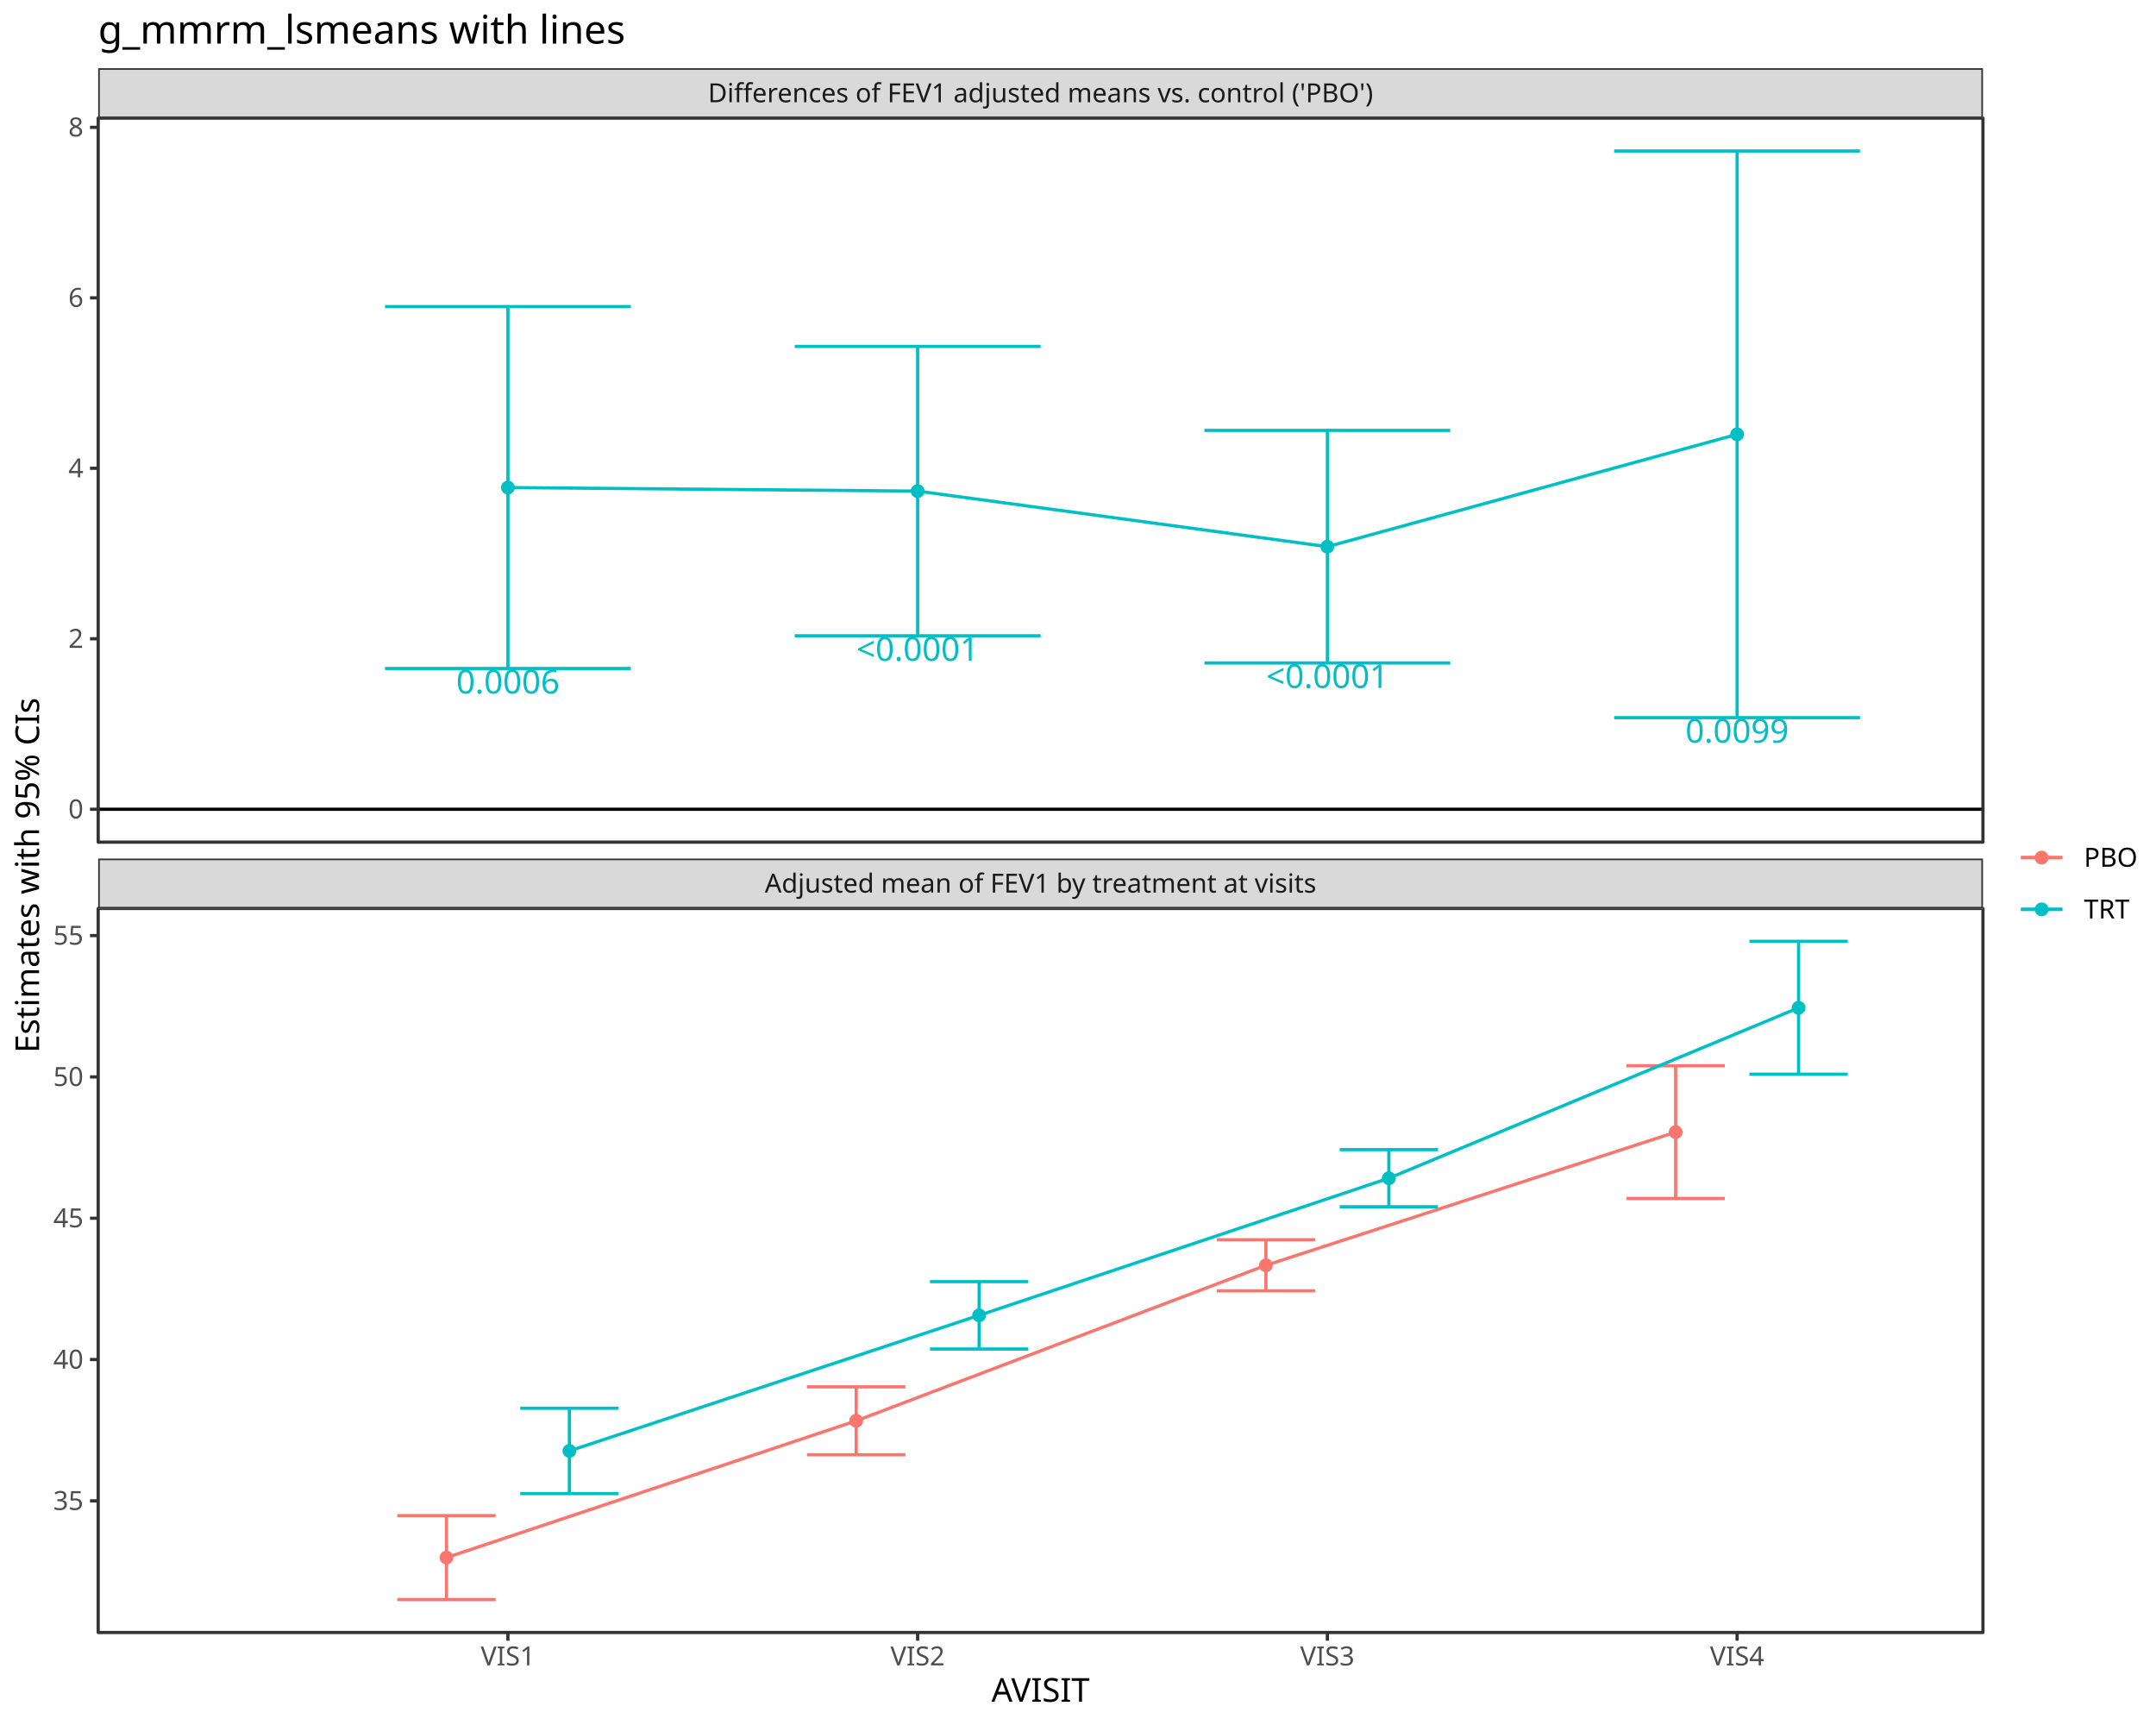
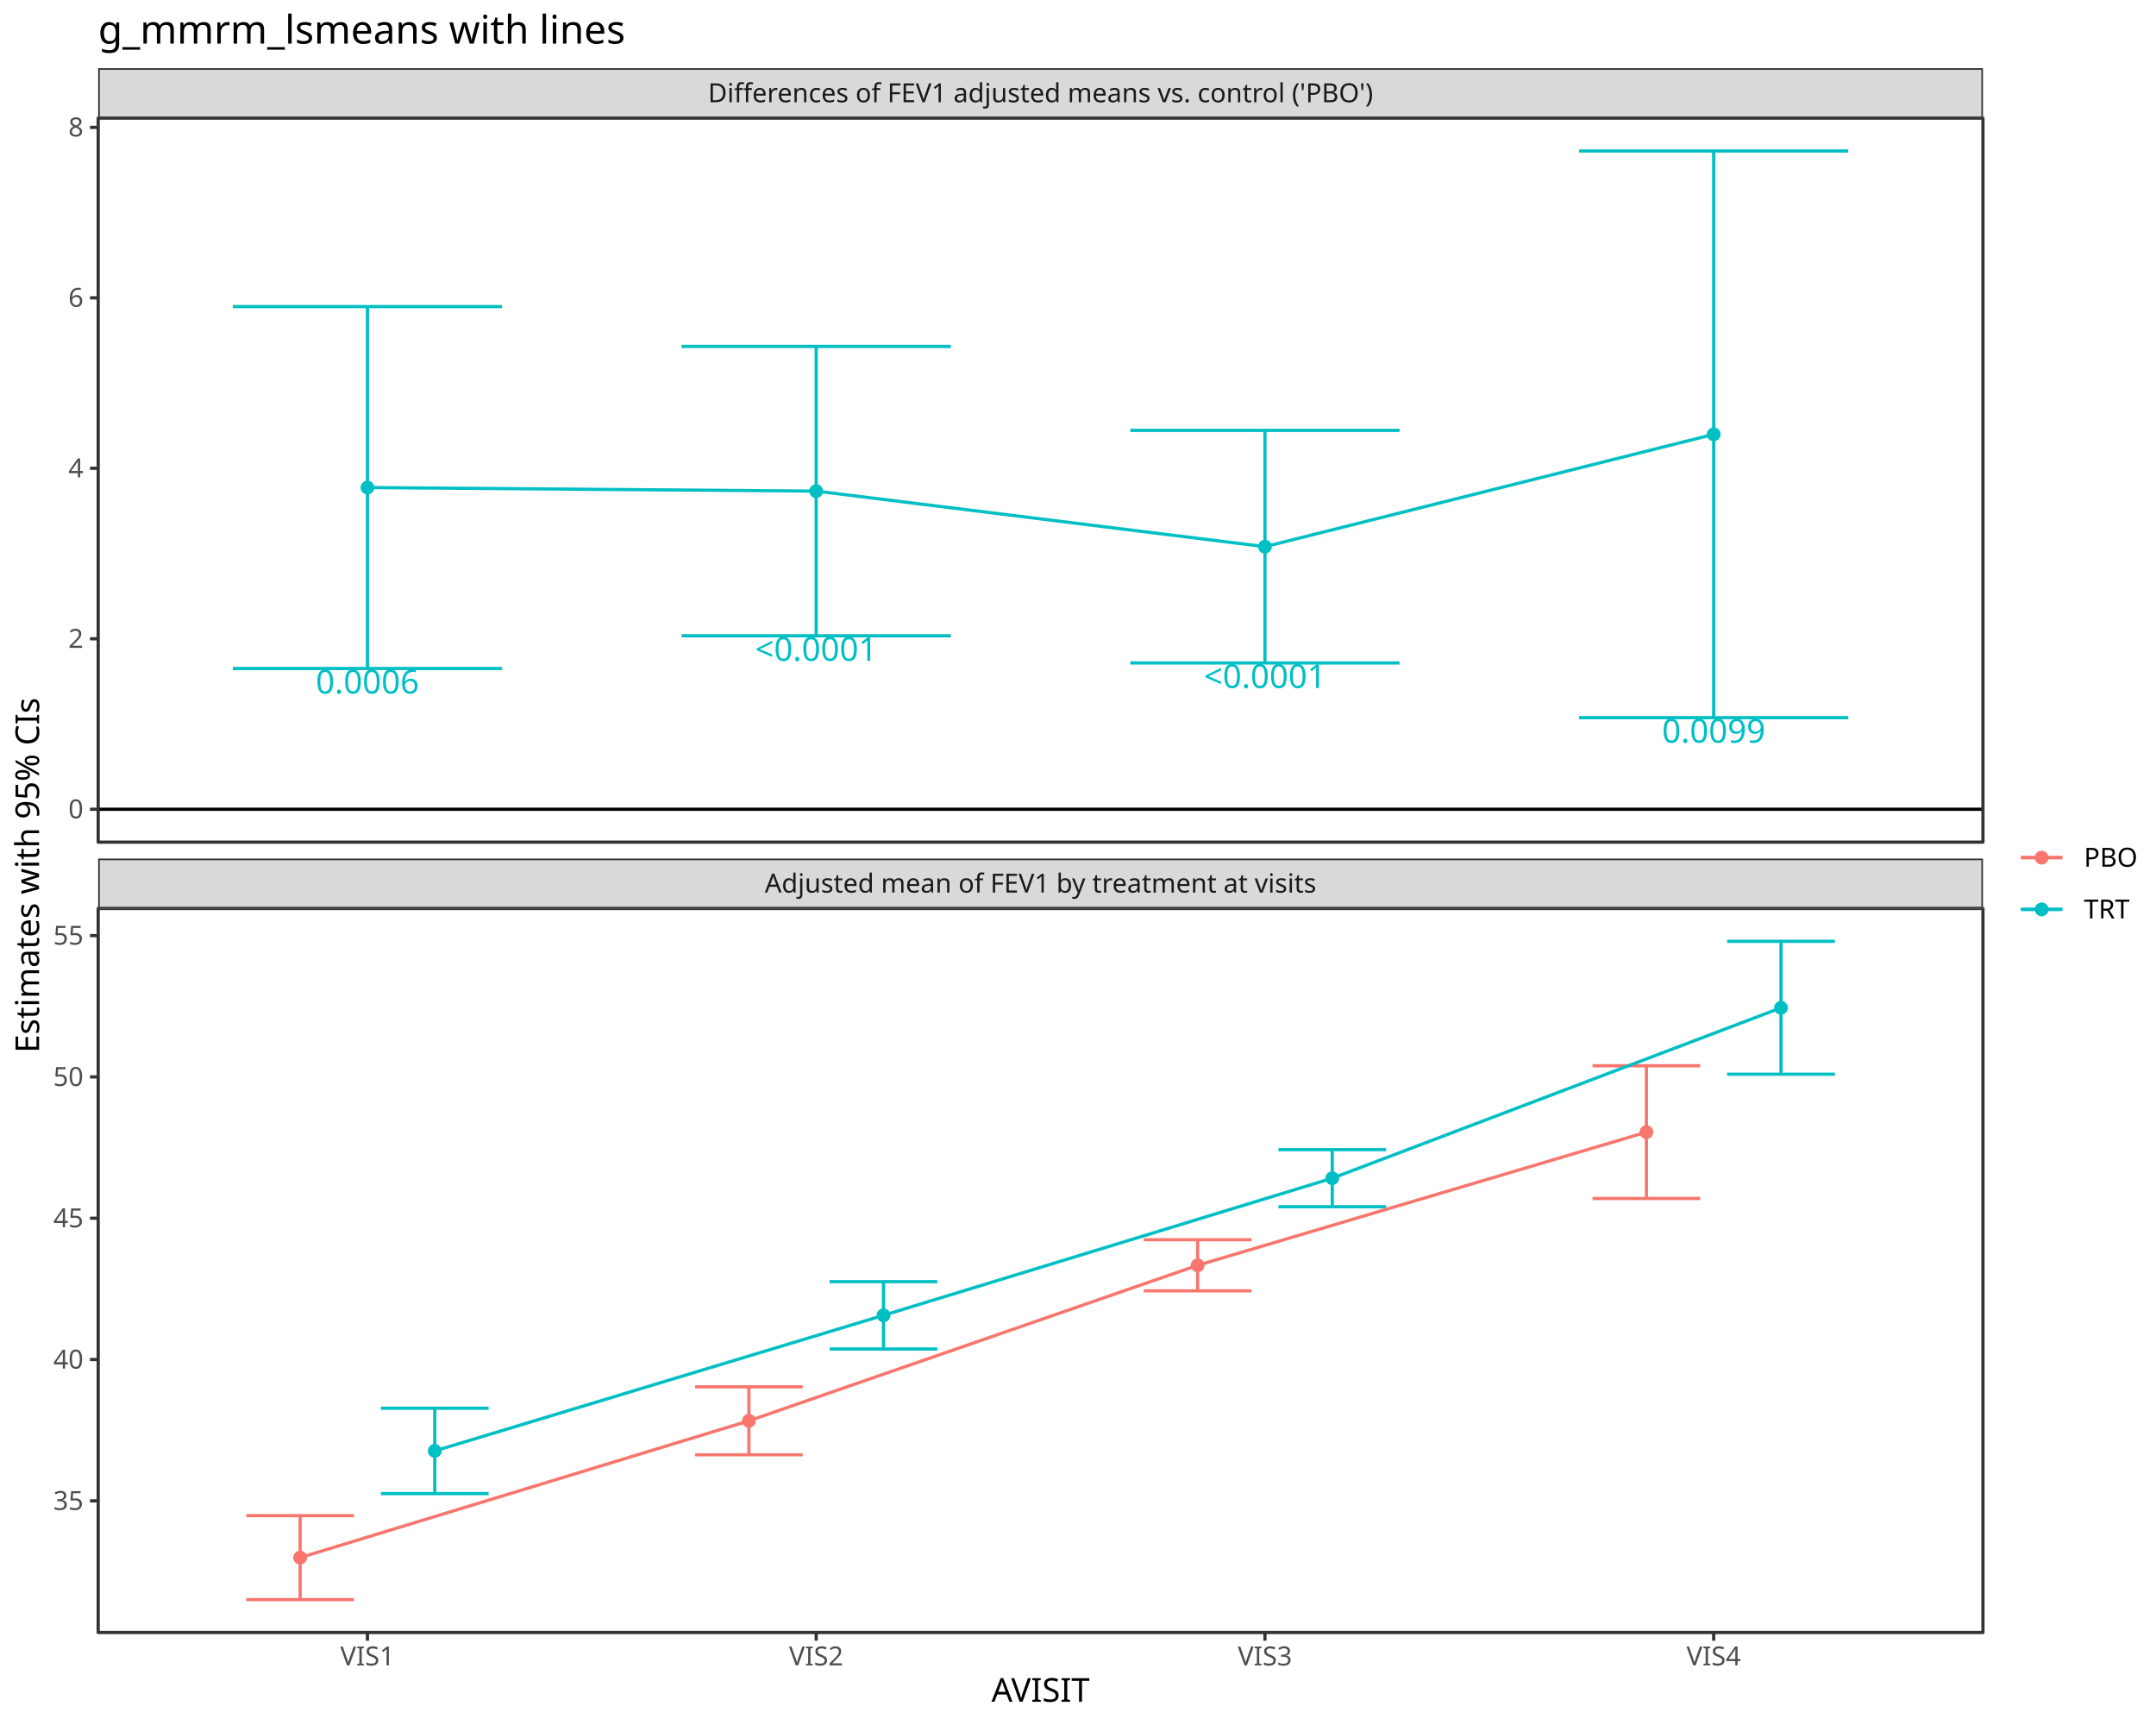
<svg xmlns="http://www.w3.org/2000/svg" class="svglite" data-engine-version="2.0" width="720.00pt" height="576.00pt" viewBox="0 0 720.00 576.00">
  <defs>
    <style type="text/css">
    .svglite line, .svglite polyline, .svglite polygon, .svglite path, .svglite rect, .svglite circle {
      fill: none;
      stroke: #000000;
      stroke-linecap: round;
      stroke-linejoin: round;
      stroke-miterlimit: 10.00;
    }
  </style>
  </defs>
  <rect width="100%" height="100%" style="stroke: none; fill: #FFFFFF;" />
  <defs>
    <clipPath id="cpMC4wMHw3MjAuMDB8MC4wMHw1NzYuMDA=">
      <rect x="0.00" y="0.00" width="720.00" height="576.00" />
    </clipPath>
  </defs>
  <g clip-path="url(#cpMC4wMHw3MjAuMDB8MC4wMHw1NzYuMDA=)">
    <rect x="0.00" y="0.00" width="720.00" height="576.00" style="stroke-width: 1.07; stroke: #FFFFFF; fill: #FFFFFF;" />
    <rect x="32.79" y="39.43" width="629.42" height="241.77" style="stroke-width: 1.07; stroke: none; fill: #FFFFFF;" />
-     <polyline points="128.57,102.37 210.67,102.37 " style="stroke-width: 1.07; stroke: #00BFC4; stroke-linecap: butt;" />
-     <polyline points="169.62,102.37 169.62,223.22 " style="stroke-width: 1.07; stroke: #00BFC4; stroke-linecap: butt;" />
-     <polyline points="128.57,223.22 210.67,223.22 " style="stroke-width: 1.07; stroke: #00BFC4; stroke-linecap: butt;" />
-     <polyline points="265.40,115.68 347.50,115.68 " style="stroke-width: 1.07; stroke: #00BFC4; stroke-linecap: butt;" />
-     <polyline points="306.45,115.68 306.45,212.30 " style="stroke-width: 1.07; stroke: #00BFC4; stroke-linecap: butt;" />
-     <polyline points="265.40,212.30 347.50,212.30 " style="stroke-width: 1.07; stroke: #00BFC4; stroke-linecap: butt;" />
-     <polyline points="402.23,143.71 484.33,143.71 " style="stroke-width: 1.07; stroke: #00BFC4; stroke-linecap: butt;" />
-     <polyline points="443.28,143.71 443.28,221.37 " style="stroke-width: 1.07; stroke: #00BFC4; stroke-linecap: butt;" />
-     <polyline points="402.23,221.37 484.33,221.37 " style="stroke-width: 1.07; stroke: #00BFC4; stroke-linecap: butt;" />
-     <polyline points="539.06,50.42 621.16,50.42 " style="stroke-width: 1.07; stroke: #00BFC4; stroke-linecap: butt;" />
-     <polyline points="580.11,50.42 580.11,239.64 " style="stroke-width: 1.07; stroke: #00BFC4; stroke-linecap: butt;" />
-     <polyline points="539.06,239.64 621.16,239.64 " style="stroke-width: 1.07; stroke: #00BFC4; stroke-linecap: butt;" />
-     <circle cx="169.62" cy="162.80" r="1.95" style="stroke-width: 0.71; stroke: #00BFC4; fill: #00BFC4;" />
-     <circle cx="306.45" cy="163.99" r="1.95" style="stroke-width: 0.71; stroke: #00BFC4; fill: #00BFC4;" />
-     <circle cx="443.28" cy="182.54" r="1.95" style="stroke-width: 0.71; stroke: #00BFC4; fill: #00BFC4;" />
-     <circle cx="580.11" cy="145.03" r="1.95" style="stroke-width: 0.71; stroke: #00BFC4; fill: #00BFC4;" />
-     <polyline points="169.62,162.80 306.45,163.99 443.28,182.54 580.11,145.03 " style="stroke-width: 1.07; stroke: #00BFC4; stroke-linecap: butt;" />
+     <polyline points="77.75,102.37 167.67,102.37 " style="stroke-width: 1.07; stroke: #00BFC4; stroke-linecap: butt;" />
+     <polyline points="122.71,102.37 122.71,223.22 " style="stroke-width: 1.07; stroke: #00BFC4; stroke-linecap: butt;" />
+     <polyline points="77.75,223.22 167.67,223.22 " style="stroke-width: 1.07; stroke: #00BFC4; stroke-linecap: butt;" />
+     <polyline points="227.61,115.68 317.53,115.68 " style="stroke-width: 1.07; stroke: #00BFC4; stroke-linecap: butt;" />
+     <polyline points="272.57,115.68 272.57,212.30 " style="stroke-width: 1.07; stroke: #00BFC4; stroke-linecap: butt;" />
+     <polyline points="227.61,212.30 317.53,212.30 " style="stroke-width: 1.07; stroke: #00BFC4; stroke-linecap: butt;" />
+     <polyline points="377.47,143.71 467.39,143.71 " style="stroke-width: 1.07; stroke: #00BFC4; stroke-linecap: butt;" />
+     <polyline points="422.43,143.71 422.43,221.37 " style="stroke-width: 1.07; stroke: #00BFC4; stroke-linecap: butt;" />
+     <polyline points="377.47,221.37 467.39,221.37 " style="stroke-width: 1.07; stroke: #00BFC4; stroke-linecap: butt;" />
+     <polyline points="527.34,50.42 617.25,50.42 " style="stroke-width: 1.07; stroke: #00BFC4; stroke-linecap: butt;" />
+     <polyline points="572.29,50.42 572.29,239.64 " style="stroke-width: 1.07; stroke: #00BFC4; stroke-linecap: butt;" />
+     <polyline points="527.34,239.64 617.25,239.64 " style="stroke-width: 1.07; stroke: #00BFC4; stroke-linecap: butt;" />
+     <circle cx="122.71" cy="162.80" r="1.95" style="stroke-width: 0.71; stroke: #00BFC4; fill: #00BFC4;" />
+     <circle cx="272.57" cy="163.99" r="1.95" style="stroke-width: 0.71; stroke: #00BFC4; fill: #00BFC4;" />
+     <circle cx="422.43" cy="182.54" r="1.95" style="stroke-width: 0.71; stroke: #00BFC4; fill: #00BFC4;" />
+     <circle cx="572.29" cy="145.03" r="1.95" style="stroke-width: 0.71; stroke: #00BFC4; fill: #00BFC4;" />
+     <polyline points="122.71,162.80 272.57,163.99 422.43,182.54 572.29,145.03 " style="stroke-width: 1.07; stroke: #00BFC4; stroke-linecap: butt;" />
    <line x1="32.79" y1="270.22" x2="662.21" y2="270.22" style="stroke-width: 1.07; stroke-linecap: butt;" />
-     <text x="169.62" y="231.58" text-anchor="middle" style="font-size: 11.04px; fill: #00BFC4; font-family: sans;" textLength="33.77px" lengthAdjust="spacingAndGlyphs">0.0006</text>
-     <text x="306.45" y="220.66" text-anchor="middle" style="font-size: 11.04px; fill: #00BFC4; font-family: sans;" textLength="40.22px" lengthAdjust="spacingAndGlyphs">&lt;0.0001</text>
-     <text x="443.28" y="229.73" text-anchor="middle" style="font-size: 11.04px; fill: #00BFC4; font-family: sans;" textLength="40.22px" lengthAdjust="spacingAndGlyphs">&lt;0.0001</text>
-     <text x="580.11" y="247.99" text-anchor="middle" style="font-size: 11.04px; fill: #00BFC4; font-family: sans;" textLength="33.77px" lengthAdjust="spacingAndGlyphs">0.0099</text>
+     <text x="122.71" y="231.58" text-anchor="middle" style="font-size: 11.04px; fill: #00BFC4; font-family: sans;" textLength="33.77px" lengthAdjust="spacingAndGlyphs">0.0006</text>
+     <text x="272.57" y="220.66" text-anchor="middle" style="font-size: 11.04px; fill: #00BFC4; font-family: sans;" textLength="40.22px" lengthAdjust="spacingAndGlyphs">&lt;0.0001</text>
+     <text x="422.43" y="229.73" text-anchor="middle" style="font-size: 11.04px; fill: #00BFC4; font-family: sans;" textLength="40.22px" lengthAdjust="spacingAndGlyphs">&lt;0.0001</text>
+     <text x="572.29" y="247.99" text-anchor="middle" style="font-size: 11.04px; fill: #00BFC4; font-family: sans;" textLength="33.77px" lengthAdjust="spacingAndGlyphs">0.0099</text>
    <rect x="32.79" y="39.43" width="629.42" height="241.77" style="stroke-width: 1.07; stroke: #333333;" />
    <rect x="32.79" y="303.34" width="629.42" height="241.77" style="stroke-width: 1.07; stroke: none; fill: #FFFFFF;" />
-     <polyline points="132.68,506.09 165.52,506.09 " style="stroke-width: 1.07; stroke: #F8766D; stroke-linecap: butt;" />
-     <polyline points="149.10,506.09 149.10,534.12 " style="stroke-width: 1.07; stroke: #F8766D; stroke-linecap: butt;" />
-     <polyline points="132.68,534.12 165.52,534.12 " style="stroke-width: 1.07; stroke: #F8766D; stroke-linecap: butt;" />
-     <polyline points="173.73,470.23 206.57,470.23 " style="stroke-width: 1.07; stroke: #00BFC4; stroke-linecap: butt;" />
-     <polyline points="190.15,470.23 190.15,498.74 " style="stroke-width: 1.07; stroke: #00BFC4; stroke-linecap: butt;" />
-     <polyline points="173.73,498.74 206.57,498.74 " style="stroke-width: 1.07; stroke: #00BFC4; stroke-linecap: butt;" />
-     <polyline points="269.51,463.09 302.35,463.09 " style="stroke-width: 1.07; stroke: #F8766D; stroke-linecap: butt;" />
-     <polyline points="285.93,463.09 285.93,485.77 " style="stroke-width: 1.07; stroke: #F8766D; stroke-linecap: butt;" />
-     <polyline points="269.51,485.77 302.35,485.77 " style="stroke-width: 1.07; stroke: #F8766D; stroke-linecap: butt;" />
-     <polyline points="310.56,427.96 343.40,427.96 " style="stroke-width: 1.07; stroke: #00BFC4; stroke-linecap: butt;" />
-     <polyline points="326.98,427.96 326.98,450.45 " style="stroke-width: 1.07; stroke: #00BFC4; stroke-linecap: butt;" />
-     <polyline points="310.56,450.45 343.40,450.45 " style="stroke-width: 1.07; stroke: #00BFC4; stroke-linecap: butt;" />
-     <polyline points="406.34,413.96 439.18,413.96 " style="stroke-width: 1.07; stroke: #F8766D; stroke-linecap: butt;" />
-     <polyline points="422.76,413.96 422.76,431.03 " style="stroke-width: 1.07; stroke: #F8766D; stroke-linecap: butt;" />
-     <polyline points="406.34,431.03 439.18,431.03 " style="stroke-width: 1.07; stroke: #F8766D; stroke-linecap: butt;" />
-     <polyline points="447.39,383.89 480.23,383.89 " style="stroke-width: 1.07; stroke: #00BFC4; stroke-linecap: butt;" />
-     <polyline points="463.81,383.89 463.81,402.95 " style="stroke-width: 1.07; stroke: #00BFC4; stroke-linecap: butt;" />
-     <polyline points="447.39,402.95 480.23,402.95 " style="stroke-width: 1.07; stroke: #00BFC4; stroke-linecap: butt;" />
-     <polyline points="543.17,355.87 576.01,355.87 " style="stroke-width: 1.07; stroke: #F8766D; stroke-linecap: butt;" />
-     <polyline points="559.59,355.87 559.59,400.18 " style="stroke-width: 1.07; stroke: #F8766D; stroke-linecap: butt;" />
-     <polyline points="543.17,400.18 576.01,400.18 " style="stroke-width: 1.07; stroke: #F8766D; stroke-linecap: butt;" />
-     <polyline points="584.22,314.33 617.06,314.33 " style="stroke-width: 1.07; stroke: #00BFC4; stroke-linecap: butt;" />
-     <polyline points="600.64,314.33 600.64,358.70 " style="stroke-width: 1.07; stroke: #00BFC4; stroke-linecap: butt;" />
-     <polyline points="584.22,358.70 617.06,358.70 " style="stroke-width: 1.07; stroke: #00BFC4; stroke-linecap: butt;" />
-     <circle cx="149.10" cy="520.10" r="1.95" style="stroke-width: 0.71; stroke: #F8766D; fill: #F8766D;" />
-     <circle cx="190.15" cy="484.48" r="1.95" style="stroke-width: 0.71; stroke: #00BFC4; fill: #00BFC4;" />
-     <circle cx="285.93" cy="474.43" r="1.95" style="stroke-width: 0.71; stroke: #F8766D; fill: #F8766D;" />
-     <circle cx="326.98" cy="439.20" r="1.95" style="stroke-width: 0.71; stroke: #00BFC4; fill: #00BFC4;" />
-     <circle cx="422.76" cy="422.50" r="1.95" style="stroke-width: 0.71; stroke: #F8766D; fill: #F8766D;" />
-     <circle cx="463.81" cy="393.42" r="1.95" style="stroke-width: 0.71; stroke: #00BFC4; fill: #00BFC4;" />
-     <circle cx="559.59" cy="378.03" r="1.95" style="stroke-width: 0.71; stroke: #F8766D; fill: #F8766D;" />
-     <circle cx="600.64" cy="336.52" r="1.95" style="stroke-width: 0.71; stroke: #00BFC4; fill: #00BFC4;" />
-     <polyline points="149.10,520.10 285.93,474.43 422.76,422.50 559.59,378.03 " style="stroke-width: 1.07; stroke: #F8766D; stroke-linecap: butt;" />
-     <polyline points="190.15,484.48 326.98,439.20 463.81,393.42 600.64,336.52 " style="stroke-width: 1.07; stroke: #00BFC4; stroke-linecap: butt;" />
+     <polyline points="82.25,506.09 118.21,506.09 " style="stroke-width: 1.07; stroke: #F8766D; stroke-linecap: butt;" />
+     <polyline points="100.23,506.09 100.23,534.12 " style="stroke-width: 1.07; stroke: #F8766D; stroke-linecap: butt;" />
+     <polyline points="82.25,534.12 118.21,534.12 " style="stroke-width: 1.07; stroke: #F8766D; stroke-linecap: butt;" />
+     <polyline points="127.21,470.23 163.17,470.23 " style="stroke-width: 1.07; stroke: #00BFC4; stroke-linecap: butt;" />
+     <polyline points="145.19,470.23 145.19,498.74 " style="stroke-width: 1.07; stroke: #00BFC4; stroke-linecap: butt;" />
+     <polyline points="127.21,498.74 163.17,498.74 " style="stroke-width: 1.07; stroke: #00BFC4; stroke-linecap: butt;" />
+     <polyline points="232.11,463.09 268.08,463.09 " style="stroke-width: 1.07; stroke: #F8766D; stroke-linecap: butt;" />
+     <polyline points="250.09,463.09 250.09,485.77 " style="stroke-width: 1.07; stroke: #F8766D; stroke-linecap: butt;" />
+     <polyline points="232.11,485.77 268.08,485.77 " style="stroke-width: 1.07; stroke: #F8766D; stroke-linecap: butt;" />
+     <polyline points="277.07,427.96 313.03,427.96 " style="stroke-width: 1.07; stroke: #00BFC4; stroke-linecap: butt;" />
+     <polyline points="295.05,427.96 295.05,450.45 " style="stroke-width: 1.07; stroke: #00BFC4; stroke-linecap: butt;" />
+     <polyline points="277.07,450.45 313.03,450.45 " style="stroke-width: 1.07; stroke: #00BFC4; stroke-linecap: butt;" />
+     <polyline points="381.97,413.96 417.94,413.96 " style="stroke-width: 1.07; stroke: #F8766D; stroke-linecap: butt;" />
+     <polyline points="399.95,413.96 399.95,431.03 " style="stroke-width: 1.07; stroke: #F8766D; stroke-linecap: butt;" />
+     <polyline points="381.97,431.03 417.94,431.03 " style="stroke-width: 1.07; stroke: #F8766D; stroke-linecap: butt;" />
+     <polyline points="426.93,383.89 462.90,383.89 " style="stroke-width: 1.07; stroke: #00BFC4; stroke-linecap: butt;" />
+     <polyline points="444.91,383.89 444.91,402.95 " style="stroke-width: 1.07; stroke: #00BFC4; stroke-linecap: butt;" />
+     <polyline points="426.93,402.95 462.90,402.95 " style="stroke-width: 1.07; stroke: #00BFC4; stroke-linecap: butt;" />
+     <polyline points="531.83,355.87 567.80,355.87 " style="stroke-width: 1.07; stroke: #F8766D; stroke-linecap: butt;" />
+     <polyline points="549.82,355.87 549.82,400.18 " style="stroke-width: 1.07; stroke: #F8766D; stroke-linecap: butt;" />
+     <polyline points="531.83,400.18 567.80,400.18 " style="stroke-width: 1.07; stroke: #F8766D; stroke-linecap: butt;" />
+     <polyline points="576.79,314.33 612.76,314.33 " style="stroke-width: 1.07; stroke: #00BFC4; stroke-linecap: butt;" />
+     <polyline points="594.77,314.33 594.77,358.70 " style="stroke-width: 1.07; stroke: #00BFC4; stroke-linecap: butt;" />
+     <polyline points="576.79,358.70 612.76,358.70 " style="stroke-width: 1.07; stroke: #00BFC4; stroke-linecap: butt;" />
+     <circle cx="100.23" cy="520.10" r="1.95" style="stroke-width: 0.71; stroke: #F8766D; fill: #F8766D;" />
+     <circle cx="145.19" cy="484.48" r="1.95" style="stroke-width: 0.71; stroke: #00BFC4; fill: #00BFC4;" />
+     <circle cx="250.09" cy="474.43" r="1.95" style="stroke-width: 0.71; stroke: #F8766D; fill: #F8766D;" />
+     <circle cx="295.05" cy="439.20" r="1.95" style="stroke-width: 0.71; stroke: #00BFC4; fill: #00BFC4;" />
+     <circle cx="399.95" cy="422.50" r="1.95" style="stroke-width: 0.71; stroke: #F8766D; fill: #F8766D;" />
+     <circle cx="444.91" cy="393.42" r="1.95" style="stroke-width: 0.71; stroke: #00BFC4; fill: #00BFC4;" />
+     <circle cx="549.82" cy="378.03" r="1.95" style="stroke-width: 0.71; stroke: #F8766D; fill: #F8766D;" />
+     <circle cx="594.77" cy="336.52" r="1.95" style="stroke-width: 0.71; stroke: #00BFC4; fill: #00BFC4;" />
+     <polyline points="100.23,520.10 250.09,474.43 399.95,422.50 549.82,378.03 " style="stroke-width: 1.07; stroke: #F8766D; stroke-linecap: butt;" />
+     <polyline points="145.19,484.48 295.05,439.20 444.91,393.42 594.77,336.52 " style="stroke-width: 1.07; stroke: #00BFC4; stroke-linecap: butt;" />
    <rect x="32.79" y="303.34" width="629.42" height="241.77" style="stroke-width: 1.07; stroke: #333333;" />
  </g>
  <defs>
    <clipPath id="cpMzIuNzl8NjYyLjIxfDI4Ni42OXwzMDMuMzQ=">
      <rect x="32.79" y="286.69" width="629.42" height="16.65" />
    </clipPath>
  </defs>
  <g clip-path="url(#cpMzIuNzl8NjYyLjIxfDI4Ni42OXwzMDMuMzQ=)">
    <rect x="32.79" y="286.69" width="629.42" height="16.65" style="stroke-width: 1.07; stroke: #333333; fill: #D9D9D9;" />
    <text x="347.50" y="298.04" text-anchor="middle" style="font-size: 8.80px; fill: #1A1A1A; font-family: sans;" textLength="176.11px" lengthAdjust="spacingAndGlyphs">Adjusted mean of FEV1 by treatment at visits</text>
  </g>
  <g clip-path="url(#cpMC4wMHw3MjAuMDB8MC4wMHw1NzYuMDA=)">
</g>
  <defs>
    <clipPath id="cpMzIuNzl8NjYyLjIxfDIyLjc4fDM5LjQz">
      <rect x="32.79" y="22.78" width="629.42" height="16.65" />
    </clipPath>
  </defs>
  <g clip-path="url(#cpMzIuNzl8NjYyLjIxfDIyLjc4fDM5LjQz)">
    <rect x="32.79" y="22.78" width="629.42" height="16.65" style="stroke-width: 1.07; stroke: #333333; fill: #D9D9D9;" />
    <text x="347.50" y="34.14" text-anchor="middle" style="font-size: 8.80px; fill: #1A1A1A; font-family: sans;" textLength="216.15px" lengthAdjust="spacingAndGlyphs">Differences of FEV1 adjusted means vs. control ('PBO')</text>
  </g>
  <g clip-path="url(#cpMC4wMHw3MjAuMDB8MC4wMHw1NzYuMDA=)">
-     <polyline points="169.62,547.85 169.62,545.11 " style="stroke-width: 1.07; stroke: #333333; stroke-linecap: butt;" />
-     <polyline points="306.45,547.85 306.45,545.11 " style="stroke-width: 1.07; stroke: #333333; stroke-linecap: butt;" />
-     <polyline points="443.28,547.85 443.28,545.11 " style="stroke-width: 1.07; stroke: #333333; stroke-linecap: butt;" />
-     <polyline points="580.11,547.85 580.11,545.11 " style="stroke-width: 1.07; stroke: #333333; stroke-linecap: butt;" />
-     <text x="169.62" y="556.10" text-anchor="middle" style="font-size: 8.80px; fill: #4D4D4D; font-family: sans;" textLength="19.08px" lengthAdjust="spacingAndGlyphs">VIS1</text>
-     <text x="306.45" y="556.10" text-anchor="middle" style="font-size: 8.80px; fill: #4D4D4D; font-family: sans;" textLength="19.08px" lengthAdjust="spacingAndGlyphs">VIS2</text>
-     <text x="443.28" y="556.10" text-anchor="middle" style="font-size: 8.80px; fill: #4D4D4D; font-family: sans;" textLength="19.08px" lengthAdjust="spacingAndGlyphs">VIS3</text>
-     <text x="580.11" y="556.10" text-anchor="middle" style="font-size: 8.80px; fill: #4D4D4D; font-family: sans;" textLength="19.08px" lengthAdjust="spacingAndGlyphs">VIS4</text>
+     <polyline points="122.71,547.85 122.71,545.11 " style="stroke-width: 1.07; stroke: #333333; stroke-linecap: butt;" />
+     <polyline points="272.57,547.85 272.57,545.11 " style="stroke-width: 1.07; stroke: #333333; stroke-linecap: butt;" />
+     <polyline points="422.43,547.85 422.43,545.11 " style="stroke-width: 1.07; stroke: #333333; stroke-linecap: butt;" />
+     <polyline points="572.29,547.85 572.29,545.11 " style="stroke-width: 1.07; stroke: #333333; stroke-linecap: butt;" />
+     <text x="122.71" y="556.10" text-anchor="middle" style="font-size: 8.80px; fill: #4D4D4D; font-family: sans;" textLength="19.08px" lengthAdjust="spacingAndGlyphs">VIS1</text>
+     <text x="272.57" y="556.10" text-anchor="middle" style="font-size: 8.80px; fill: #4D4D4D; font-family: sans;" textLength="19.08px" lengthAdjust="spacingAndGlyphs">VIS2</text>
+     <text x="422.43" y="556.10" text-anchor="middle" style="font-size: 8.80px; fill: #4D4D4D; font-family: sans;" textLength="19.08px" lengthAdjust="spacingAndGlyphs">VIS3</text>
+     <text x="572.29" y="556.10" text-anchor="middle" style="font-size: 8.80px; fill: #4D4D4D; font-family: sans;" textLength="19.08px" lengthAdjust="spacingAndGlyphs">VIS4</text>
    <text x="27.86" y="273.25" text-anchor="end" style="font-size: 8.80px; fill: #4D4D4D; font-family: sans;" textLength="4.89px" lengthAdjust="spacingAndGlyphs">0</text>
    <text x="27.86" y="216.32" text-anchor="end" style="font-size: 8.80px; fill: #4D4D4D; font-family: sans;" textLength="4.89px" lengthAdjust="spacingAndGlyphs">2</text>
    <text x="27.86" y="159.40" text-anchor="end" style="font-size: 8.80px; fill: #4D4D4D; font-family: sans;" textLength="4.89px" lengthAdjust="spacingAndGlyphs">4</text>
    <text x="27.86" y="102.47" text-anchor="end" style="font-size: 8.80px; fill: #4D4D4D; font-family: sans;" textLength="4.89px" lengthAdjust="spacingAndGlyphs">6</text>
    <text x="27.86" y="45.55" text-anchor="end" style="font-size: 8.80px; fill: #4D4D4D; font-family: sans;" textLength="4.89px" lengthAdjust="spacingAndGlyphs">8</text>
    <polyline points="30.05,270.22 32.79,270.22 " style="stroke-width: 1.07; stroke: #333333; stroke-linecap: butt;" />
    <polyline points="30.05,213.29 32.79,213.29 " style="stroke-width: 1.07; stroke: #333333; stroke-linecap: butt;" />
    <polyline points="30.05,156.37 32.79,156.37 " style="stroke-width: 1.07; stroke: #333333; stroke-linecap: butt;" />
    <polyline points="30.05,99.45 32.79,99.45 " style="stroke-width: 1.07; stroke: #333333; stroke-linecap: butt;" />
    <polyline points="30.05,42.52 32.79,42.52 " style="stroke-width: 1.07; stroke: #333333; stroke-linecap: butt;" />
    <text x="27.86" y="504.19" text-anchor="end" style="font-size: 8.80px; fill: #4D4D4D; font-family: sans;" textLength="9.79px" lengthAdjust="spacingAndGlyphs">35</text>
    <text x="27.86" y="457.00" text-anchor="end" style="font-size: 8.80px; fill: #4D4D4D; font-family: sans;" textLength="9.79px" lengthAdjust="spacingAndGlyphs">40</text>
    <text x="27.86" y="409.81" text-anchor="end" style="font-size: 8.80px; fill: #4D4D4D; font-family: sans;" textLength="9.79px" lengthAdjust="spacingAndGlyphs">45</text>
    <text x="27.86" y="362.62" text-anchor="end" style="font-size: 8.80px; fill: #4D4D4D; font-family: sans;" textLength="9.79px" lengthAdjust="spacingAndGlyphs">50</text>
    <text x="27.86" y="315.43" text-anchor="end" style="font-size: 8.80px; fill: #4D4D4D; font-family: sans;" textLength="9.79px" lengthAdjust="spacingAndGlyphs">55</text>
    <polyline points="30.05,501.16 32.79,501.16 " style="stroke-width: 1.07; stroke: #333333; stroke-linecap: butt;" />
    <polyline points="30.05,453.97 32.79,453.97 " style="stroke-width: 1.07; stroke: #333333; stroke-linecap: butt;" />
    <polyline points="30.05,406.78 32.79,406.78 " style="stroke-width: 1.07; stroke: #333333; stroke-linecap: butt;" />
    <polyline points="30.05,359.59 32.79,359.59 " style="stroke-width: 1.07; stroke: #333333; stroke-linecap: butt;" />
    <polyline points="30.05,312.40 32.79,312.40 " style="stroke-width: 1.07; stroke: #333333; stroke-linecap: butt;" />
    <text x="347.50" y="568.24" text-anchor="middle" style="font-size: 11.00px; font-family: sans;" textLength="34.85px" lengthAdjust="spacingAndGlyphs">AVISIT</text>
    <text transform="translate(13.05,292.27) rotate(-90)" text-anchor="middle" style="font-size: 11.00px; font-family: sans;" textLength="115.56px" lengthAdjust="spacingAndGlyphs">Estimates with 95% CIs</text>
    <rect x="673.17" y="272.25" width="41.35" height="40.04" style="stroke-width: 1.07; stroke: none; fill: #FFFFFF;" />
    <rect x="673.17" y="277.73" width="17.28" height="17.28" style="stroke-width: 1.07; stroke: none; fill: #FFFFFF;" />
    <line x1="674.90" y1="286.37" x2="688.72" y2="286.37" style="stroke-width: 1.07; stroke: #F8766D; stroke-linecap: butt;" />
    <circle cx="681.81" cy="286.37" r="1.95" style="stroke-width: 0.71; stroke: #F8766D; fill: #F8766D;" />
    <line x1="674.90" y1="286.37" x2="688.72" y2="286.37" style="stroke-width: 1.07; stroke: #F8766D; stroke-linecap: butt;" />
    <rect x="673.17" y="295.01" width="17.28" height="17.28" style="stroke-width: 1.07; stroke: none; fill: #FFFFFF;" />
    <line x1="674.90" y1="303.65" x2="688.72" y2="303.65" style="stroke-width: 1.07; stroke: #00BFC4; stroke-linecap: butt;" />
    <circle cx="681.81" cy="303.65" r="1.95" style="stroke-width: 0.71; stroke: #00BFC4; fill: #00BFC4;" />
    <line x1="674.90" y1="303.65" x2="688.72" y2="303.65" style="stroke-width: 1.07; stroke: #00BFC4; stroke-linecap: butt;" />
    <text x="695.93" y="289.40" style="font-size: 8.80px; font-family: sans;" textLength="18.59px" lengthAdjust="spacingAndGlyphs">PBO</text>
    <text x="695.93" y="306.68" style="font-size: 8.80px; font-family: sans;" textLength="17.11px" lengthAdjust="spacingAndGlyphs">TRT</text>
    <text x="32.79" y="14.56" style="font-size: 13.20px; font-family: sans;" textLength="166.55px" lengthAdjust="spacingAndGlyphs">g_mmrm_lsmeans with lines</text>
  </g>
</svg>
